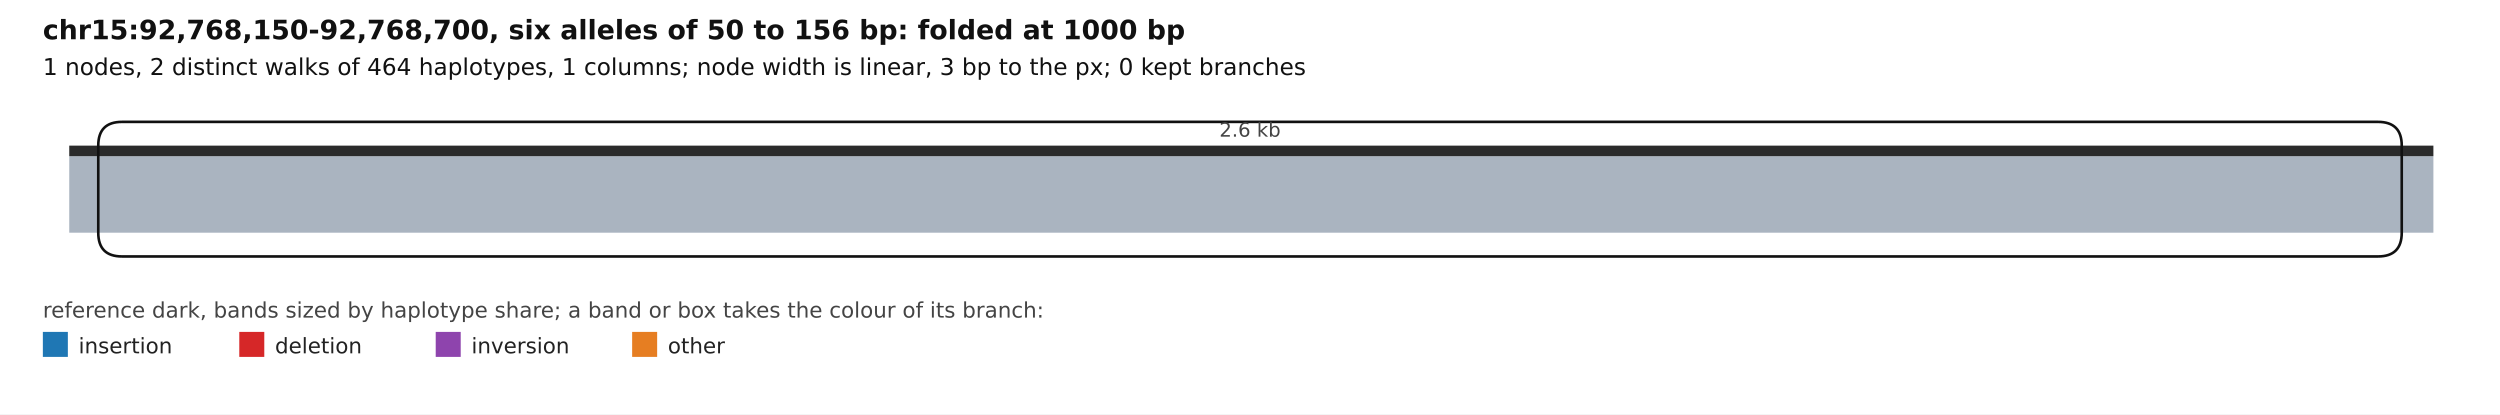
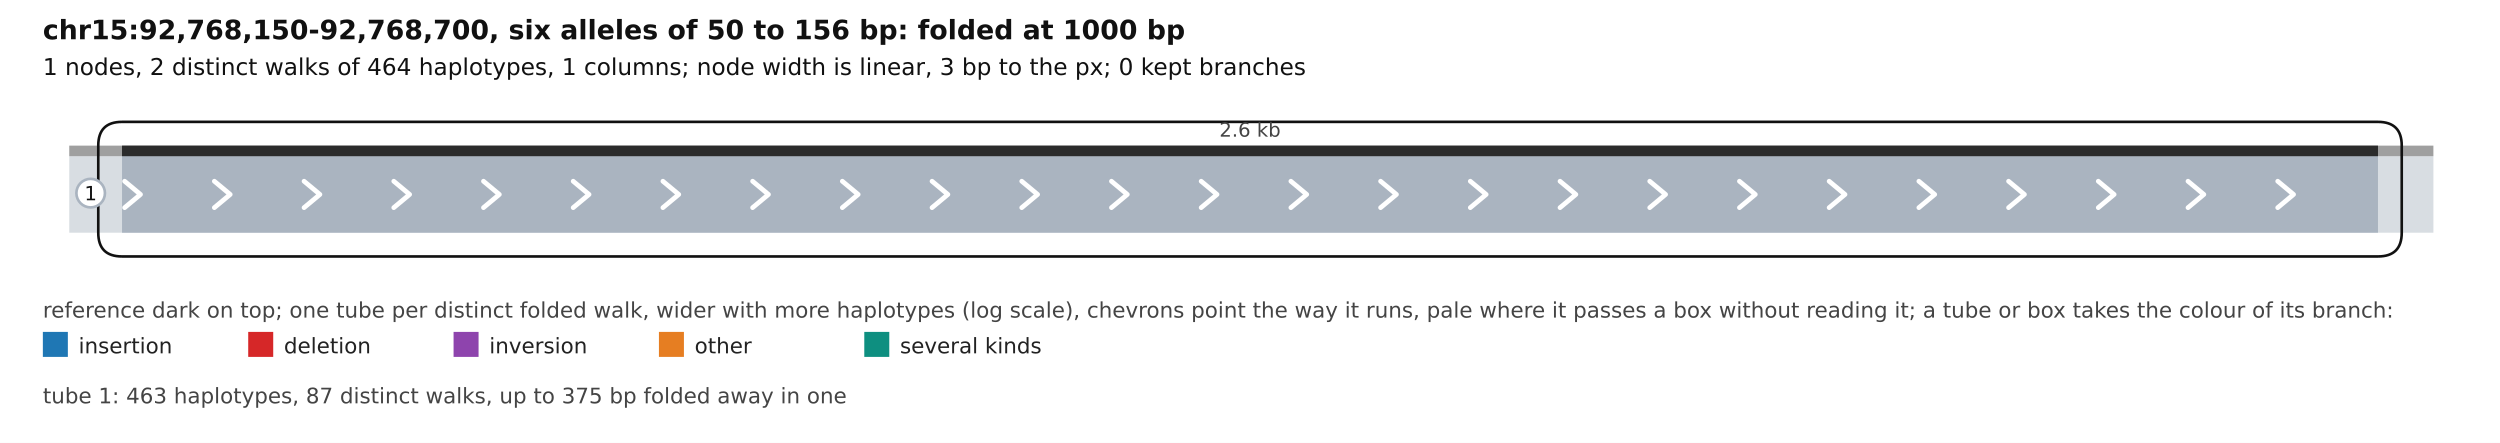
- <svg xmlns="http://www.w3.org/2000/svg" width="1400" height="232" viewBox="0 0 1400 232" font-family="DejaVu Sans, Helvetica, Arial, sans-serif">
+ <svg xmlns="http://www.w3.org/2000/svg" width="1400" height="248" viewBox="0 0 1400 248" font-family="DejaVu Sans, Helvetica, Arial, sans-serif">
  <rect width="100%" height="100%" fill="#fff" />
  <text x="24" y="22" font-size="15" font-weight="600" fill="#111">chr15:92,768,150-92,768,700, six alleles of 50 to 156 bp: folded at 1000 bp</text>
  <text x="24" y="42" font-size="13" font-weight="400" fill="#111">1 nodes, 2 distinct walks of 464 haplotypes, 1 columns; node width is linear, 3 bp to the px; 0 kept branches</text>
  <g transform="translate(38.77596 52) scale(1.477596)">
-     <rect x="0" y="24" width="896" height="29" fill="#aab4c0" />
-     <rect x="0" y="20" width="896" height="4" fill="#2b2b2b" />
+     <rect x="0" y="24" width="896" height="29" fill="#aab4c0" fill-opacity="0.45" />
+     <rect x="20" y="24" width="855" height="29" fill="#aab4c0" />
+     <rect x="0" y="20" width="896" height="4" fill="#2b2b2b" fill-opacity="0.45" />
+     <rect x="20" y="20" width="855" height="4" fill="#2b2b2b" />
+     <path d="M21 33.5L27 38.5L21 43.5" fill="none" stroke="#fff" stroke-width="1.8" stroke-linecap="round" stroke-linejoin="round" />
+     <path d="M55 33.5L61 38.5L55 43.5" fill="none" stroke="#fff" stroke-width="1.8" stroke-linecap="round" stroke-linejoin="round" />
+     <path d="M89 33.5L95 38.5L89 43.5" fill="none" stroke="#fff" stroke-width="1.8" stroke-linecap="round" stroke-linejoin="round" />
+     <path d="M123 33.5L129 38.5L123 43.5" fill="none" stroke="#fff" stroke-width="1.8" stroke-linecap="round" stroke-linejoin="round" />
+     <path d="M157 33.5L163 38.5L157 43.5" fill="none" stroke="#fff" stroke-width="1.8" stroke-linecap="round" stroke-linejoin="round" />
+     <path d="M191 33.5L197 38.5L191 43.5" fill="none" stroke="#fff" stroke-width="1.8" stroke-linecap="round" stroke-linejoin="round" />
+     <path d="M225 33.5L231 38.5L225 43.5" fill="none" stroke="#fff" stroke-width="1.8" stroke-linecap="round" stroke-linejoin="round" />
+     <path d="M259 33.5L265 38.5L259 43.5" fill="none" stroke="#fff" stroke-width="1.8" stroke-linecap="round" stroke-linejoin="round" />
+     <path d="M293 33.5L299 38.5L293 43.5" fill="none" stroke="#fff" stroke-width="1.8" stroke-linecap="round" stroke-linejoin="round" />
+     <path d="M327 33.5L333 38.5L327 43.5" fill="none" stroke="#fff" stroke-width="1.8" stroke-linecap="round" stroke-linejoin="round" />
+     <path d="M361 33.5L367 38.5L361 43.5" fill="none" stroke="#fff" stroke-width="1.8" stroke-linecap="round" stroke-linejoin="round" />
+     <path d="M395 33.5L401 38.5L395 43.5" fill="none" stroke="#fff" stroke-width="1.8" stroke-linecap="round" stroke-linejoin="round" />
+     <path d="M429 33.5L435 38.5L429 43.5" fill="none" stroke="#fff" stroke-width="1.8" stroke-linecap="round" stroke-linejoin="round" />
+     <path d="M463 33.5L469 38.5L463 43.5" fill="none" stroke="#fff" stroke-width="1.8" stroke-linecap="round" stroke-linejoin="round" />
+     <path d="M497 33.5L503 38.5L497 43.5" fill="none" stroke="#fff" stroke-width="1.8" stroke-linecap="round" stroke-linejoin="round" />
+     <path d="M531 33.5L537 38.5L531 43.5" fill="none" stroke="#fff" stroke-width="1.8" stroke-linecap="round" stroke-linejoin="round" />
+     <path d="M565 33.5L571 38.5L565 43.5" fill="none" stroke="#fff" stroke-width="1.8" stroke-linecap="round" stroke-linejoin="round" />
+     <path d="M599 33.5L605 38.5L599 43.5" fill="none" stroke="#fff" stroke-width="1.8" stroke-linecap="round" stroke-linejoin="round" />
+     <path d="M633 33.5L639 38.5L633 43.5" fill="none" stroke="#fff" stroke-width="1.8" stroke-linecap="round" stroke-linejoin="round" />
+     <path d="M667 33.5L673 38.5L667 43.5" fill="none" stroke="#fff" stroke-width="1.8" stroke-linecap="round" stroke-linejoin="round" />
+     <path d="M701 33.5L707 38.5L701 43.5" fill="none" stroke="#fff" stroke-width="1.8" stroke-linecap="round" stroke-linejoin="round" />
+     <path d="M735 33.5L741 38.5L735 43.5" fill="none" stroke="#fff" stroke-width="1.8" stroke-linecap="round" stroke-linejoin="round" />
+     <path d="M769 33.5L775 38.5L769 43.5" fill="none" stroke="#fff" stroke-width="1.8" stroke-linecap="round" stroke-linejoin="round" />
+     <path d="M803 33.5L809 38.5L803 43.5" fill="none" stroke="#fff" stroke-width="1.8" stroke-linecap="round" stroke-linejoin="round" />
+     <path d="M837 33.5L843 38.5L837 43.5" fill="none" stroke="#fff" stroke-width="1.8" stroke-linecap="round" stroke-linejoin="round" />
    <path d="M 11 20 Q 11 11 20 11 L 875 11 Q 884 11 884 20 L 884 53 Q 884 62 875 62 L 20 62 Q 11 62 11 53 L 11 20" fill="none" stroke="#111" stroke-width="1" />
  </g>
+   <circle cx="50.776" cy="108.149" r="8" fill="#fff" stroke="#aab4c0" stroke-width="1.5" />
+   <text x="50.776" y="112.149" font-size="11" text-anchor="middle" fill="#111">1</text>
  <text x="700" y="76.552" font-size="11" text-anchor="middle" fill="#444">2.6 kb</text>
-   <text x="24" y="177.864" font-size="12" fill="#444">reference dark, bands sized by haplotype share; a band or box takes the colour of its branch:</text>
+   <text x="24" y="177.864" font-size="12" fill="#444">reference dark on top; one tube per distinct folded walk, wider with more haplotypes (log scale), chevrons point the way it runs, pale where it passes a box without reading it; a tube or box takes the colour of its branch:</text>
+   <text x="24" y="225.864" font-size="12" fill="#444">tube 1: 463 haplotypes, 87 distinct walks, up to 375 bp folded away in one</text>
  <rect x="24" y="185.864" width="14" height="14" fill="#1f77b4" />
  <text x="44" y="197.864" font-size="12" fill="#222">insertion</text>
-   <rect x="134" y="185.864" width="14" height="14" fill="#d62728" />
-   <text x="154" y="197.864" font-size="12" fill="#222">deletion</text>
-   <rect x="244" y="185.864" width="14" height="14" fill="#8e44ad" />
-   <text x="264" y="197.864" font-size="12" fill="#222">inversion</text>
-   <rect x="354" y="185.864" width="14" height="14" fill="#e67e22" />
-   <text x="374" y="197.864" font-size="12" fill="#222">other</text>
+   <rect x="139" y="185.864" width="14" height="14" fill="#d62728" />
+   <text x="159" y="197.864" font-size="12" fill="#222">deletion</text>
+   <rect x="254" y="185.864" width="14" height="14" fill="#8e44ad" />
+   <text x="274" y="197.864" font-size="12" fill="#222">inversion</text>
+   <rect x="369" y="185.864" width="14" height="14" fill="#e67e22" />
+   <text x="389" y="197.864" font-size="12" fill="#222">other</text>
+   <rect x="484" y="185.864" width="14" height="14" fill="#0e8f80" />
+   <text x="504" y="197.864" font-size="12" fill="#222">several kinds</text>
</svg>
